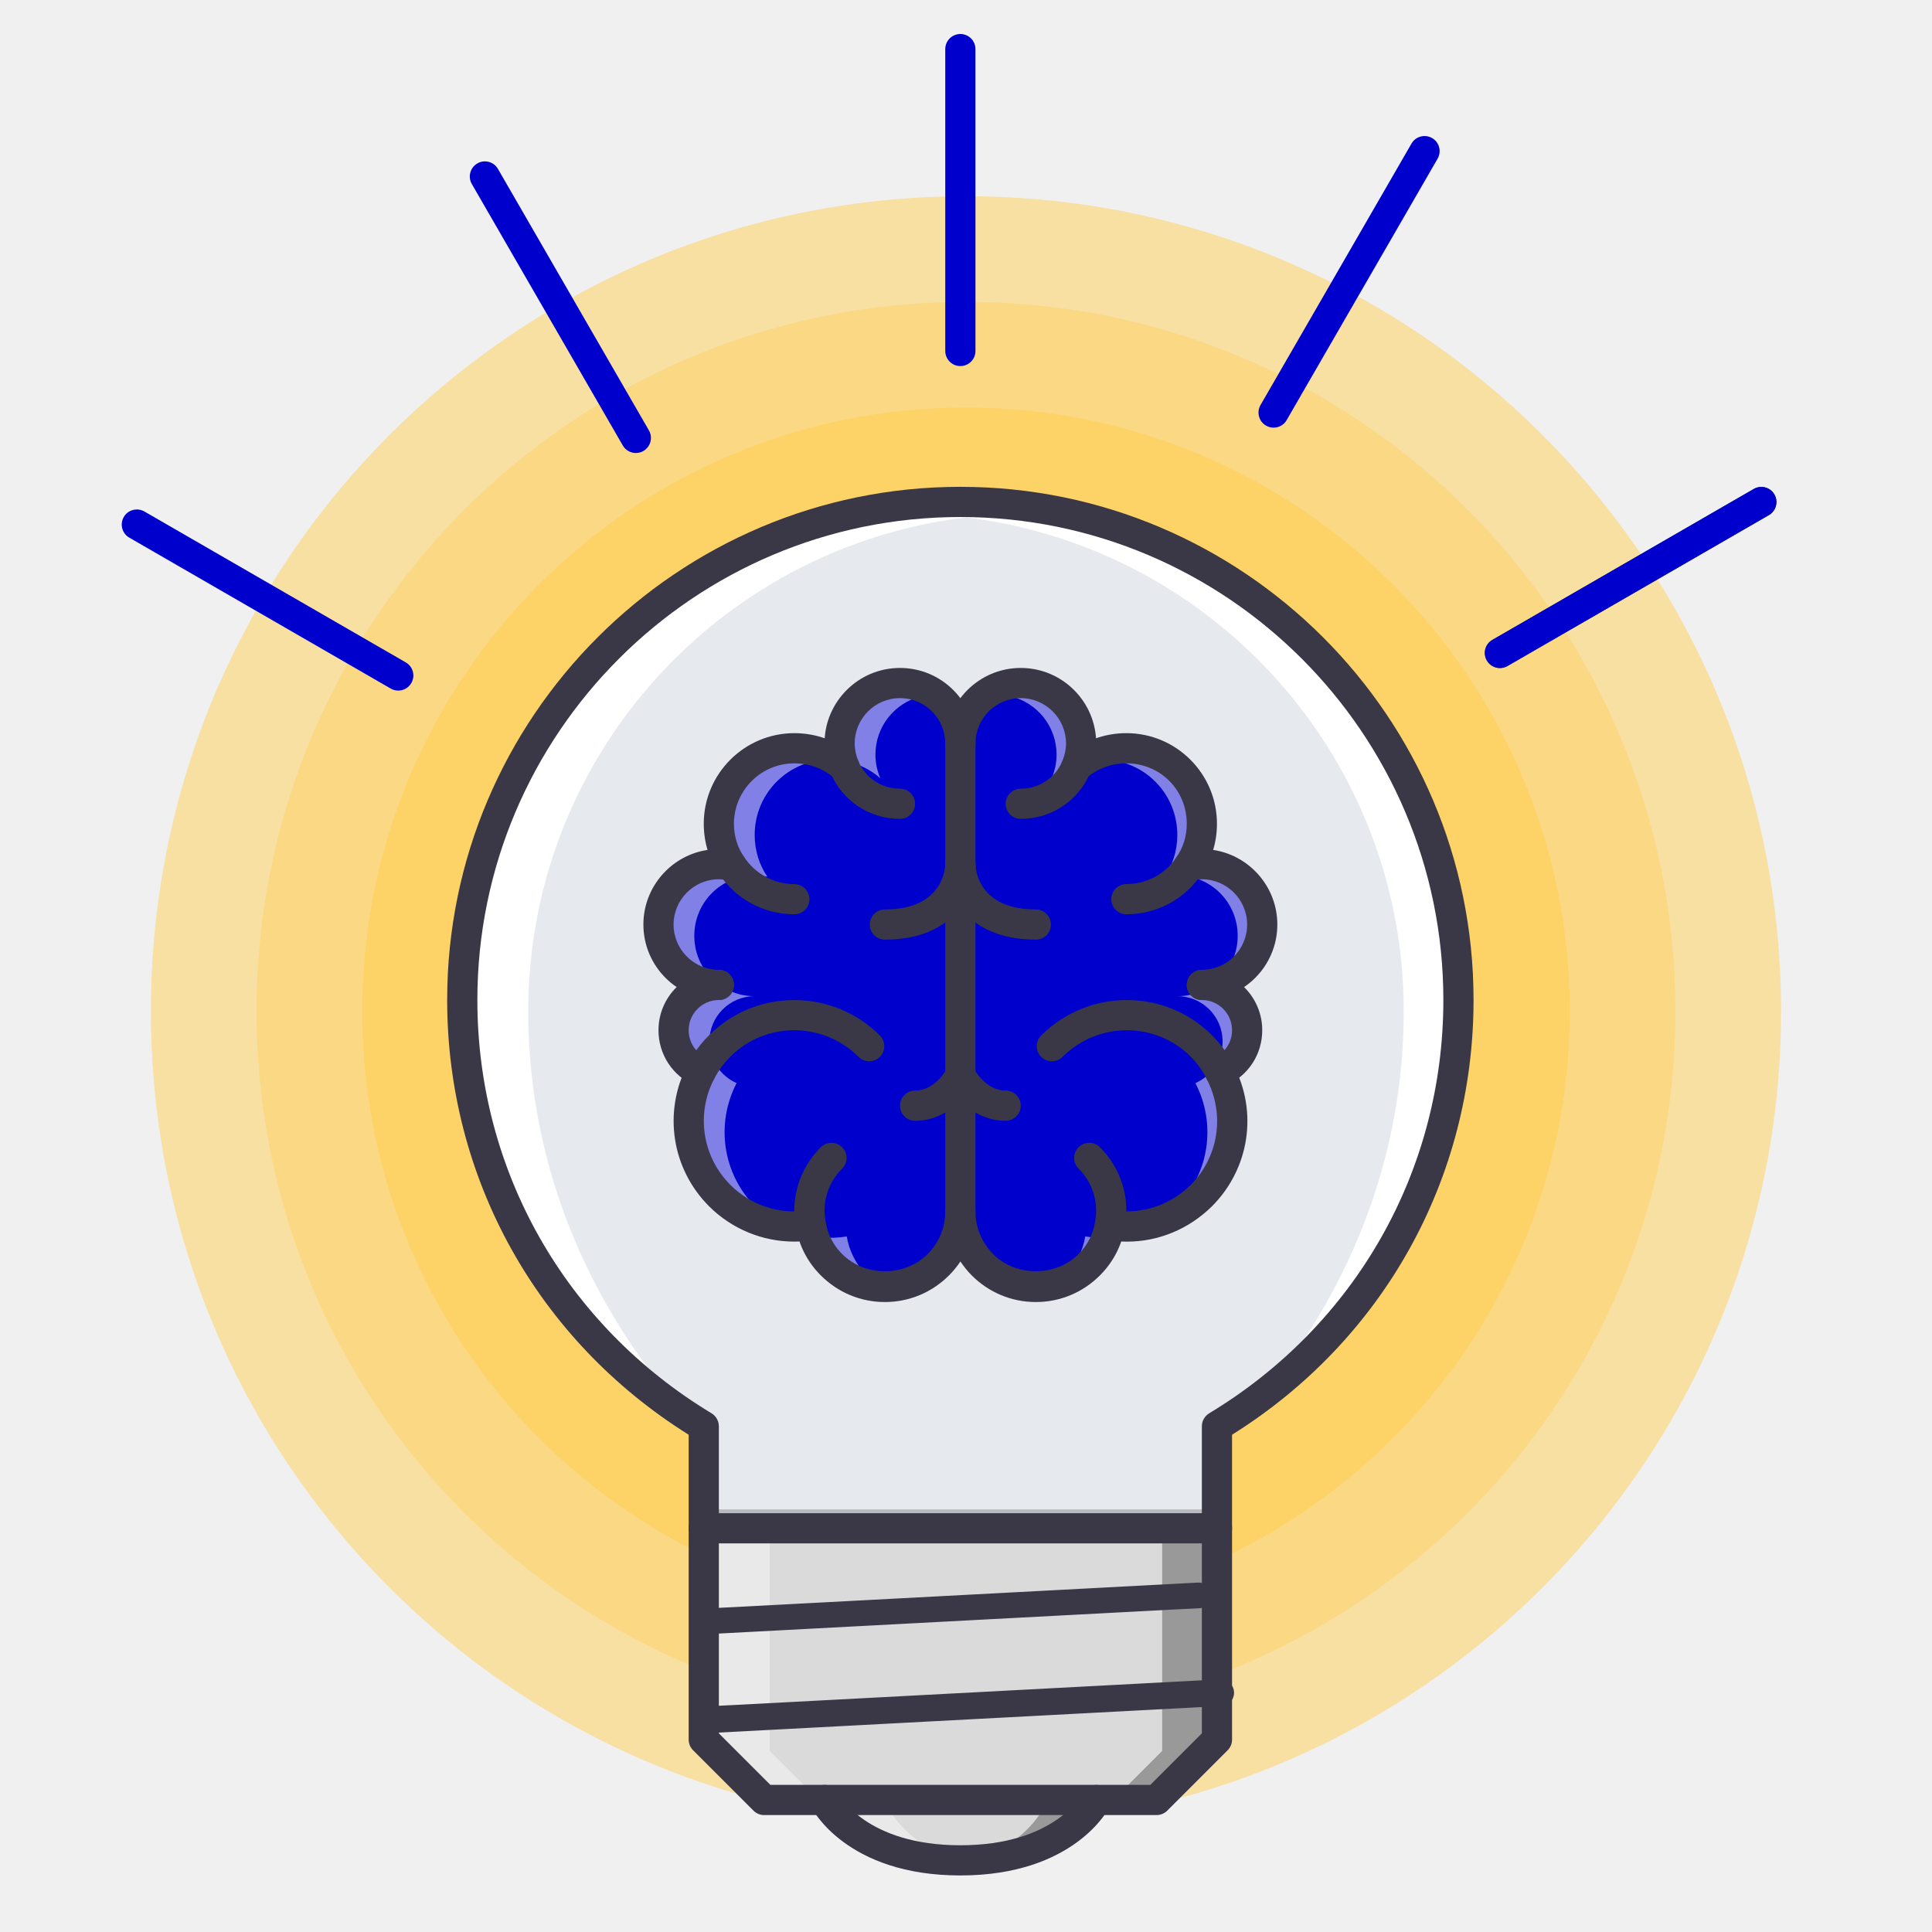
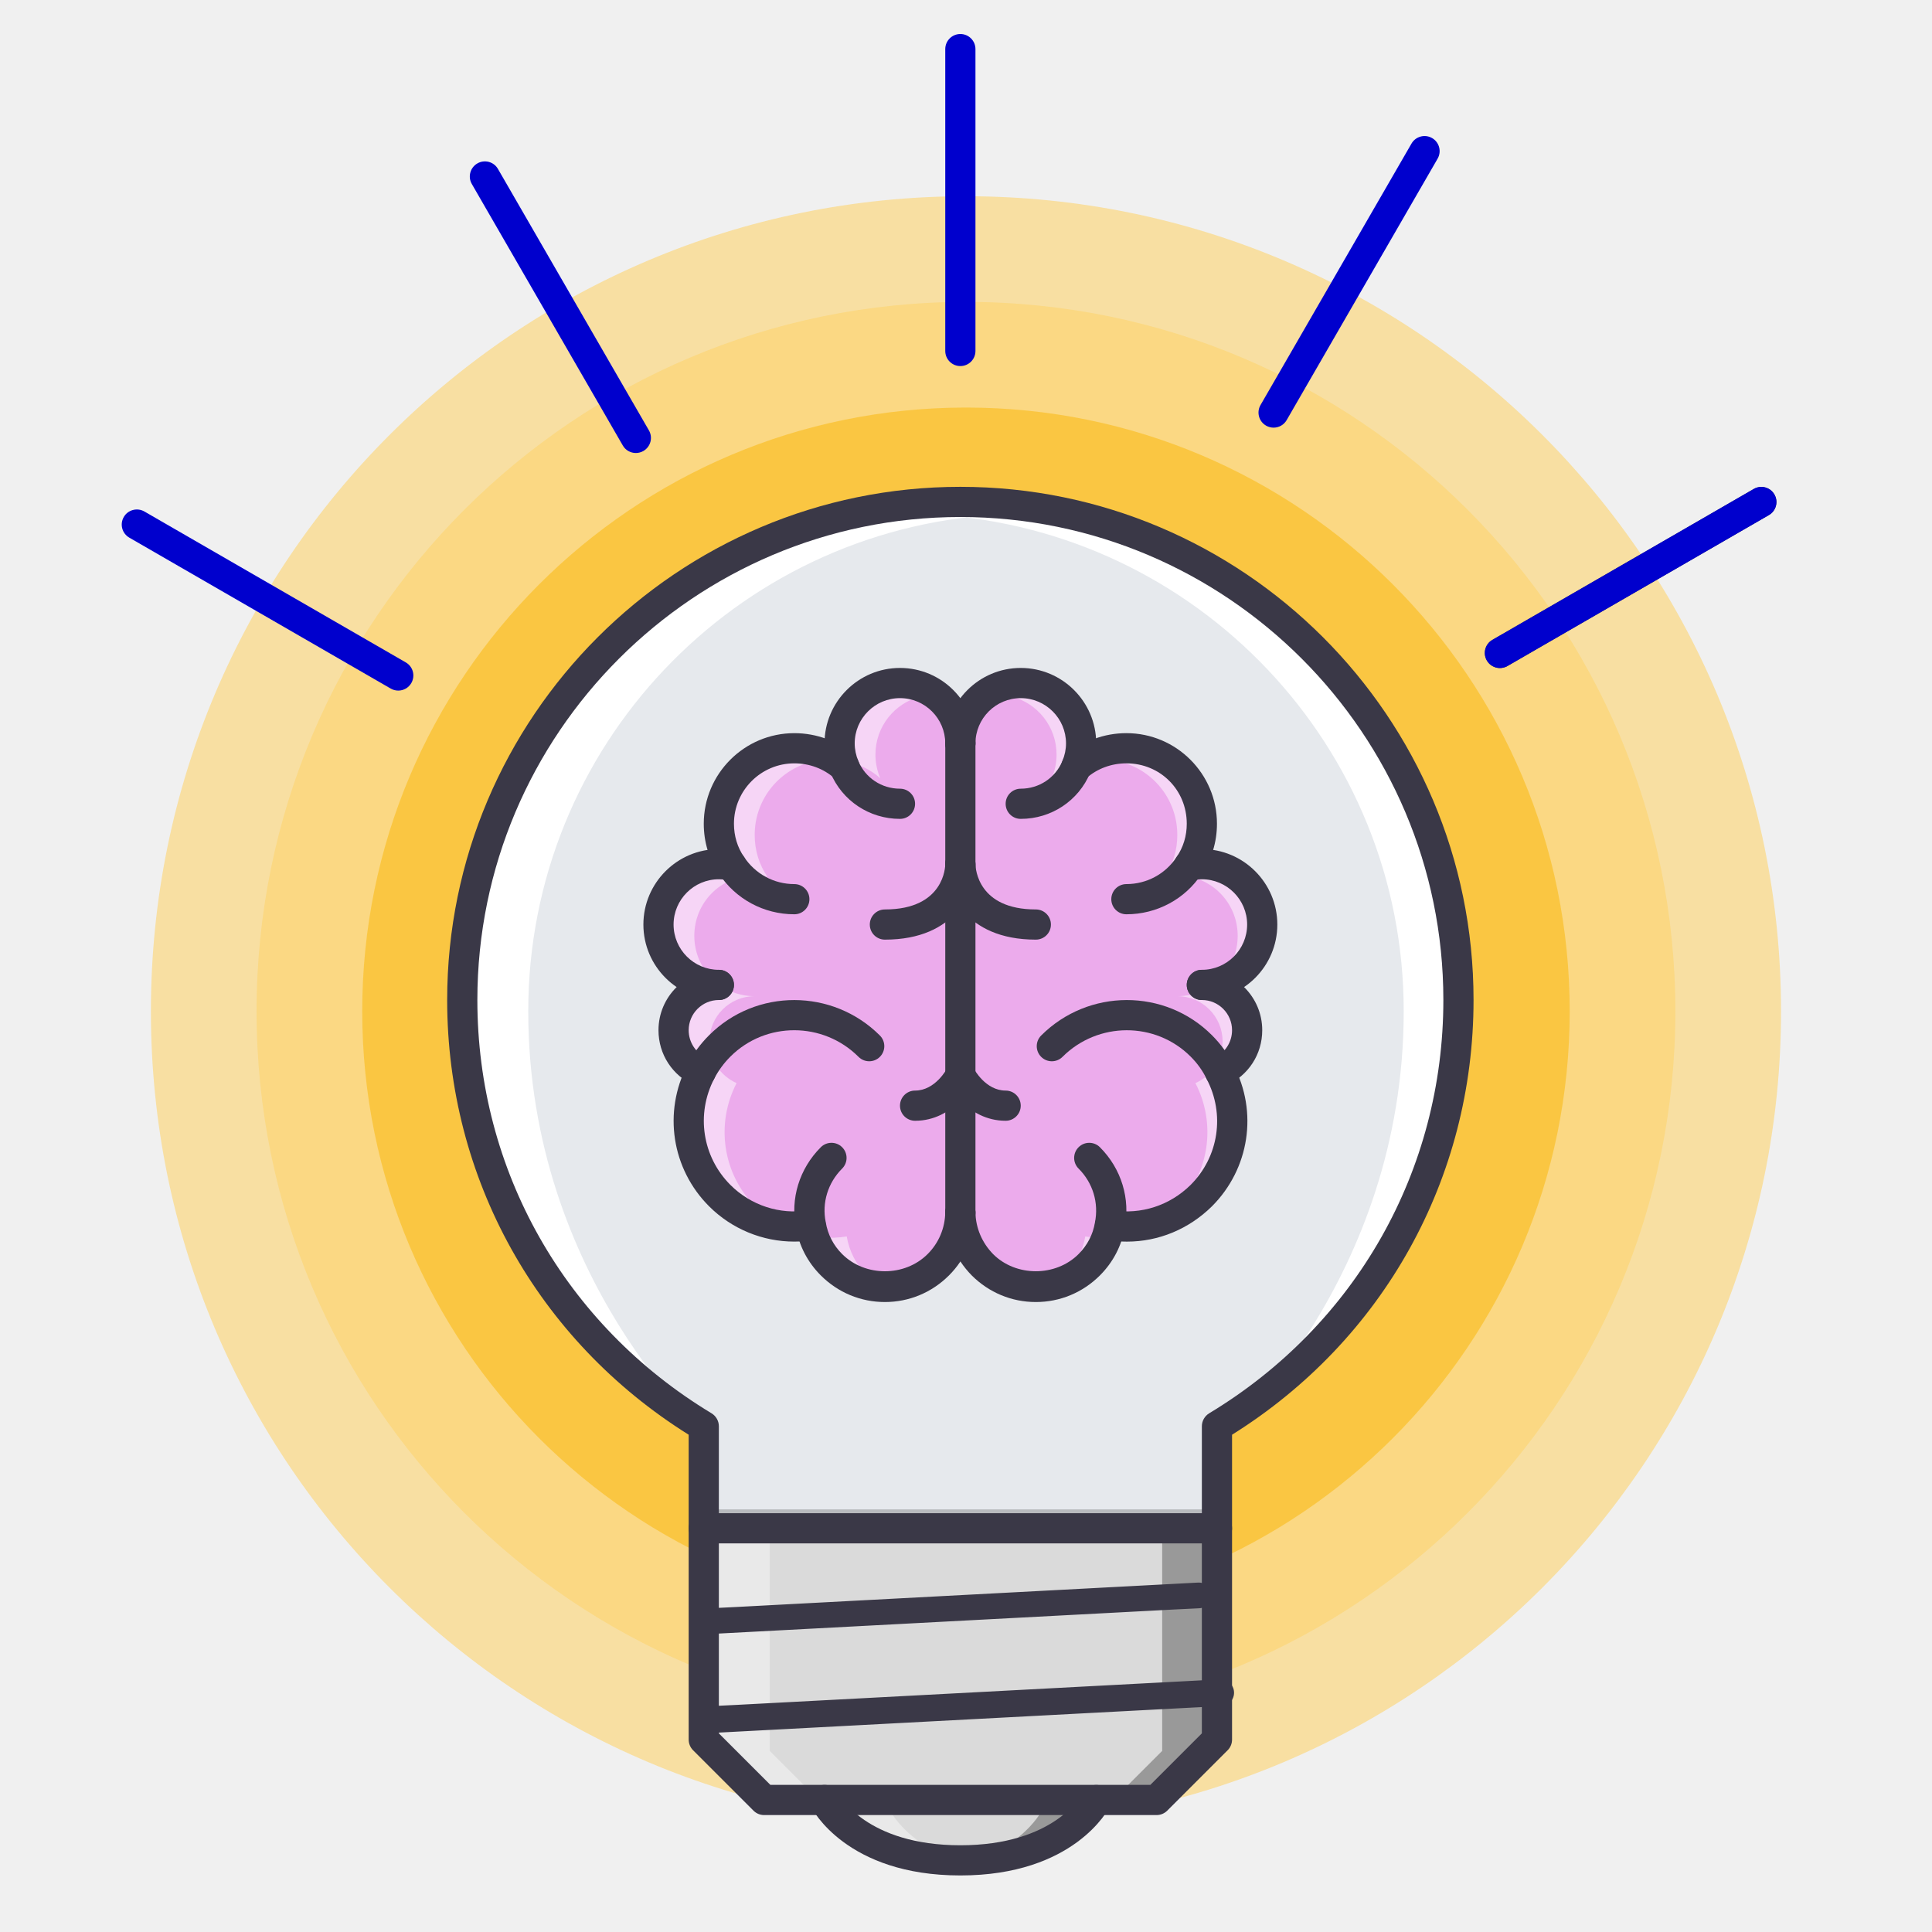
<svg xmlns="http://www.w3.org/2000/svg" version="1.1" style="" xml:space="preserve" width="511.634" height="511.634">
  <rect id="backgroundrect" width="100%" height="100%" x="0" y="0" fill="none" stroke="none" />
  <g class="currentLayer" style="">
    <g style="opacity:0.5;" id="svg_1" class="">
      <path style="fill:#FFCE54;" d="M471.655,267.808c0,119.243-96.603,215.847-215.846,215.847S39.963,387.051,39.963,267.808   c0-119.239,96.603-215.842,215.846-215.842S471.655,148.569,471.655,267.808z" id="svg_2" />
    </g>
    <g style="opacity:0.4;" id="svg_3" class="">
      <path style="fill:#FFCE54;" d="M443.675,267.808c0,103.7-84.089,187.866-187.866,187.866   c-103.778,0-187.866-84.166-187.866-187.866c0-103.699,84.088-187.862,187.866-187.862S443.675,164.109,443.675,267.808z" id="svg_4" />
    </g>
-     <g style="opacity:0.6;" id="svg_5" class="">
-       <path style="fill:#FFCE54;" d="M415.695,267.808c0,88.227-71.551,159.886-159.886,159.886   c-88.336,0-159.886-71.659-159.886-159.886c0-88.226,71.55-159.882,159.886-159.882   C344.144,107.926,415.695,179.583,415.695,267.808z" id="svg_6" />
+     <g style="opacity:0.6;" id="svg_5" class="" fill-opacity="1" fill="#fabb18">
+       <path style="" d="M415.695,267.808c0,88.227-71.551,159.886-159.886,159.886   c-88.336,0-159.886-71.659-159.886-159.886c0-88.226,71.55-159.882,159.886-159.882   C344.144,107.926,415.695,179.583,415.695,267.808z" id="svg_6" fill="#fabb18" />
    </g>
    <polygon style="" points="323.76,463.669 307.772,479.657 203.846,479.657 187.857,463.669 187.857,407.709   323.76,407.709 " id="svg_7" class="" fill-opacity="1" fill="#dadada" />
    <g style="opacity:0.4;" id="svg_8">
      <polygon style="fill:#FFFFFF;" points="203.846,407.709 187.857,407.709 187.857,463.669 203.846,479.657 219.835,479.657    203.846,463.669  " id="svg_9" />
    </g>
    <g style="opacity:0.3;" id="svg_10">
      <polygon points="307.772,407.709 323.76,407.709 323.76,463.669 307.772,479.657 291.783,479.657 307.772,463.669  " id="svg_11" />
    </g>
    <path style="fill:#E6E9ED;" d="M387.714,267.808c0-72.85-59.059-131.906-131.905-131.906s-131.906,59.056-131.906,131.906  c0,47.958,25.677,89.812,63.954,112.904v26.996H323.76v-26.996C362.038,357.62,387.714,315.766,387.714,267.808z" id="svg_12" class="" />
    <g id="svg_13" class="">
      <path style="fill:#FFFFFF;" d="M255.809,135.902c2.701,0,5.348,0.223,8.002,0.402c-69.107,4.153-123.919,61.351-123.919,131.504   c0,71.16,47.965,112.904,47.965,112.904c-38.277-23.093-63.954-64.946-63.954-112.904   C123.903,194.958,182.963,135.902,255.809,135.902z" id="svg_14" />
      <path style="fill:#FFFFFF;" d="M255.817,135.902c-2.701,0-5.348,0.223-8.002,0.402c69.107,4.153,123.919,61.351,123.919,131.504   c0,71.16-47.966,112.904-47.966,112.904c38.277-23.093,63.954-64.946,63.954-112.904   C387.722,194.958,328.664,135.902,255.817,135.902z" id="svg_15" />
    </g>
    <path style="" d="M219.835,479.657c0,0,7.994,15.989,35.975,15.989c27.979,0,35.974-15.989,35.974-15.989H219.835z" id="svg_16" class="" fill-opacity="1" fill="#dadada" />
    <g style="opacity:0.4;" id="svg_17">
      <path style="fill:#FFFFFF;" d="M235.823,479.657h-15.988c0,0,7.994,15.989,35.975,15.989c2.888,0,5.52-0.203,7.994-0.516   C242.303,492.476,235.823,479.657,235.823,479.657z" id="svg_18" />
    </g>
    <g style="opacity:0.3;" id="svg_19">
      <path d="M275.795,479.657h15.988c0,0-7.994,15.989-35.974,15.989c-2.889,0-5.52-0.203-7.995-0.516   C269.315,492.476,275.795,479.657,275.795,479.657z" id="svg_20" />
    </g>
    <g style="opacity:0.2;" id="svg_21">
      <rect x="187.857" y="399.717" width="135.9" height="7.994" id="svg_22" />
    </g>
-     <g id="svg_23" class="" fill="#0000cd" fill-opacity="1">
-       <path style="" d="M319.771,231.834c8.877,0,15.988,7.116,15.988,15.989c0,8.872-7.111,15.988-15.988,15.988   c6.636,0,11.991,5.355,11.991,11.991c0,4.958-2.959,9.119-7.198,11.031c5.598,10.634,3.92,23.905-4.949,32.781   c-6.636,6.55-15.59,9.188-24.146,7.831h-0.078c-0.641,3.833-2.482,7.518-5.441,10.469c-7.83,7.838-20.462,7.838-28.293,0   c-3.763-3.833-5.761-8.791-5.839-13.826v-36.295v-55.959v-31.977c0-8.873,7.112-15.989,15.988-15.989s15.988,7.116,15.988,15.989   c0,2.236-0.476,4.317-1.28,6.233c3.521-3.115,8.158-4.953,13.271-4.953c11.109,0,19.986,8.873,19.986,19.985   c0,4.075-1.202,7.913-3.357,11.031C317.531,231.994,318.655,231.834,319.771,231.834z" id="svg_24" fill="#0000cd" fill-opacity="1" />
-       <path style="" d="M255.817,287.794v36.295c-0.078,5.035-1.999,9.993-5.84,13.826c-7.83,7.838-20.462,7.838-28.292,0   c-2.959-2.951-4.802-6.636-5.442-10.469h-0.078c-8.471,1.357-17.511-1.281-24.062-7.831c-8.876-8.876-10.555-22.147-5.035-32.781   c-4.239-1.912-7.198-6.073-7.198-11.031c0-6.636,5.355-11.991,11.992-11.991c-8.876,0-15.989-7.116-15.989-15.988   c0-8.873,7.112-15.989,15.989-15.989c1.202,0,2.319,0.16,3.357,0.32c-2.155-3.119-3.357-6.956-3.357-11.031   c0-11.113,8.955-19.985,19.986-19.985c5.113,0,9.751,1.838,13.271,4.953c-0.804-1.916-1.28-3.997-1.28-6.233   c0-8.873,7.112-15.989,15.989-15.989s15.989,7.114,15.989,15.987v31.977V287.794z" id="svg_25" fill="#0000cd" fill-opacity="1" />
+     <g id="svg_23" class="" fill="#ecabec" fill-opacity="1">
+       <path style="" d="M319.771,231.834c8.877,0,15.988,7.116,15.988,15.989c0,8.872-7.111,15.988-15.988,15.988   c6.636,0,11.991,5.355,11.991,11.991c0,4.958-2.959,9.119-7.198,11.031c5.598,10.634,3.92,23.905-4.949,32.781   c-6.636,6.55-15.59,9.188-24.146,7.831h-0.078c-0.641,3.833-2.482,7.518-5.441,10.469c-7.83,7.838-20.462,7.838-28.293,0   c-3.763-3.833-5.761-8.791-5.839-13.826v-36.295v-55.959v-31.977c0-8.873,7.112-15.989,15.988-15.989s15.988,7.116,15.988,15.989   c0,2.236-0.476,4.317-1.28,6.233c3.521-3.115,8.158-4.953,13.271-4.953c11.109,0,19.986,8.873,19.986,19.985   c0,4.075-1.202,7.913-3.357,11.031C317.531,231.994,318.655,231.834,319.771,231.834z" id="svg_24" fill="#ecabec" fill-opacity="1" />
+       <path style="" d="M255.817,287.794v36.295c-0.078,5.035-1.999,9.993-5.84,13.826c-7.83,7.838-20.462,7.838-28.292,0   c-2.959-2.951-4.802-6.636-5.442-10.469h-0.078c-8.471,1.357-17.511-1.281-24.062-7.831c-8.876-8.876-10.555-22.147-5.035-32.781   c-4.239-1.912-7.198-6.073-7.198-11.031c0-6.636,5.355-11.991,11.992-11.991c-8.876,0-15.989-7.116-15.989-15.988   c0-8.873,7.112-15.989,15.989-15.989c1.202,0,2.319,0.16,3.357,0.32c-2.155-3.119-3.357-6.956-3.357-11.031   c0-11.113,8.955-19.985,19.986-19.985c5.113,0,9.751,1.838,13.271,4.953c-0.804-1.916-1.28-3.997-1.28-6.233   c0-8.873,7.112-15.989,15.989-15.989s15.989,7.114,15.989,15.987v31.977V287.794z" id="svg_25" fill="#ecabec" fill-opacity="1" />
    </g>
    <g style="opacity:0.5;" id="svg_26">
      <path style="fill:#FFFFFF;" d="M233.114,206.09c-0.804-1.916-1.28-3.997-1.28-6.233c0-7.483,5.083-13.662,11.992-15.431   c-1.28-0.328-2.608-0.558-3.997-0.558c-8.876,0-15.989,7.116-15.989,15.989c0,0.601,0.117,1.163,0.18,1.741   C227.462,202.308,230.585,203.854,233.114,206.09z" id="svg_27" />
      <path style="fill:#FFFFFF;" d="M229.679,337.915c-2.959-2.951-4.802-6.636-5.441-10.469h-0.078   c-8.471,1.357-17.511-1.281-24.061-7.831c-8.876-8.876-10.555-22.147-5.036-32.781c-4.239-1.912-7.198-6.073-7.198-11.031   c0-6.636,5.356-11.991,11.992-11.991c-8.876,0-15.989-7.116-15.989-15.988c0-8.873,7.112-15.989,15.989-15.989   c1.203,0,2.319,0.16,3.357,0.32c-2.154-3.119-3.357-6.956-3.357-11.031c0-9.727,6.862-17.737,15.965-19.583   c-1.28-0.25-2.607-0.402-3.974-0.402c-11.031,0-19.986,8.873-19.986,19.985c0,4.075,1.202,7.913,3.357,11.031   c-1.038-0.16-2.155-0.32-3.357-0.32c-8.876,0-15.989,7.116-15.989,15.989c0,8.872,7.112,15.988,15.989,15.988   c-6.636,0-11.992,5.355-11.992,11.991c0,4.958,2.959,9.119,7.198,11.031c-5.52,10.634-3.841,23.905,5.035,32.781   c6.55,6.55,15.591,9.188,24.062,7.831h0.078c0.64,3.833,2.483,7.518,5.442,10.469c4.941,4.949,11.788,6.753,18.143,5.457   C236.112,342.614,232.568,340.811,229.679,337.915z" id="svg_28" />
    </g>
    <g style="opacity:0.5;" id="svg_29">
      <path style="fill:#FFFFFF;" d="M278.519,206.09c0.805-1.916,1.28-3.997,1.28-6.233c0-7.483-5.082-13.662-11.991-15.431   c1.28-0.328,2.607-0.558,3.997-0.558c8.876,0,15.988,7.116,15.988,15.989c0,0.601-0.116,1.163-0.179,1.741   C284.171,202.308,281.048,203.854,278.519,206.09z" id="svg_30" />
      <path style="fill:#FFFFFF;" d="M281.955,337.915c2.959-2.951,4.801-6.636,5.441-10.469h0.078c8.47,1.357,17.511-1.281,24.061-7.831   c8.877-8.876,10.555-22.147,5.035-32.781c4.239-1.912,7.198-6.073,7.198-11.031c0-6.636-5.355-11.991-11.991-11.991   c8.876,0,15.988-7.116,15.988-15.988c0-8.873-7.112-15.989-15.988-15.989c-1.202,0-2.318,0.16-3.357,0.32   c2.155-3.119,3.357-6.956,3.357-11.031c0-9.727-6.862-17.737-15.965-19.583c1.279-0.25,2.607-0.402,3.973-0.402   c11.031,0,19.986,8.873,19.986,19.985c0,4.075-1.202,7.913-3.357,11.031c1.039-0.16,2.155-0.32,3.357-0.32   c8.877,0,15.988,7.116,15.988,15.989c0,8.872-7.111,15.988-15.988,15.988c6.636,0,11.991,5.355,11.991,11.991   c0,4.958-2.959,9.119-7.198,11.031c5.52,10.634,3.842,23.905-5.035,32.781c-6.55,6.55-15.59,9.188-24.061,7.831h-0.078   c-0.641,3.833-2.482,7.518-5.441,10.469c-4.942,4.949-11.789,6.753-18.144,5.457C275.521,342.614,279.066,340.811,281.955,337.915z   " id="svg_31" />
    </g>
    <path style="fill:#3A3847;" d="M-222.031,245.686 H-301.973 c-2.21,0 -3.997,-1.787 -3.997,-3.997 c0,-2.209 1.787,-3.997 3.997,-3.997 h79.942 c2.21,0 3.998,1.788 3.998,3.997 C-218.033,243.899 -219.821,245.686 -222.031,245.686 z" id="svg_50" class="" />
    <path style="fill:#3A3847;" d="M397.208,176.912 c-1.374,0 -2.725,-0.714 -3.459,-1.999 c-1.108,-1.913 -0.452,-4.356 1.46,-5.461 l69.232,-39.971 c1.912,-1.097 4.356,-0.457 5.457,1.464 c1.108,1.912 0.452,4.356 -1.46,5.461 l-69.232,39.971 C398.575,176.74 397.888,176.912 397.208,176.912 z" id="svg_53" class="" />
    <path style="" d="M397.208,176.912 c-1.374,0 -2.725,-0.714 -3.459,-1.999 c-1.108,-1.913 -0.452,-4.356 1.46,-5.461 l69.232,-39.971 c1.912,-1.097 4.356,-0.457 5.457,1.464 c1.108,1.912 0.452,4.356 -1.46,5.461 l-69.232,39.971 C398.575,176.74 397.888,176.912 397.208,176.912 z" class="" id="svg_32" fill-opacity="1" fill="#0000cd" />
    <path style="" d="M337.277,113.25 c-0.68,0 -1.366,-0.172 -1.999,-0.535 c-1.912,-1.105 -2.568,-3.548 -1.46,-5.461 l39.972,-69.228 c1.101,-1.917 3.552,-2.561 5.457,-1.464 c1.913,1.104 2.568,3.548 1.46,5.461 l-39.972,69.228 C340.002,112.535 338.652,113.25 337.277,113.25 z" id="svg_54" class="" fill-opacity="1" fill="#0000cd" />
    <g id="svg_64">
</g>
    <g id="svg_65">
</g>
    <g id="svg_66">
</g>
    <g id="svg_67">
</g>
    <g id="svg_68">
</g>
    <g id="svg_69">
</g>
    <g id="svg_70">
</g>
    <g id="svg_71">
</g>
    <g id="svg_72">
</g>
    <g id="svg_73">
</g>
    <g id="svg_74">
</g>
    <g id="svg_75">
</g>
    <g id="svg_76">
</g>
    <g id="svg_77">
</g>
    <g id="svg_78">
</g>
    <path style="fill:#3A3847;" d="M234.338,344.806 c-6.401,0 -12.428,-2.507 -16.972,-7.05 c-3.49,-3.49 -5.762,-7.861 -6.558,-12.632 c-1.569,-7.619 0.875,-15.646 6.558,-21.313 c1.561,-1.562 4.091,-1.562 5.652,0 c1.562,1.562 1.562,4.091 0,5.651 c-3.779,3.771 -5.402,9.072 -4.348,14.193 c0.546,3.271 2.037,6.145 4.348,8.447 c6.074,6.074 16.566,6.074 22.64,0 c2.943,-2.936 4.606,-6.87 4.668,-11.063 c0.039,-2.209 1.858,-3.786 4.06,-3.935 c2.209,0.039 3.966,1.851 3.935,4.06 c-0.102,6.285 -2.584,12.171 -7.011,16.59 C246.766,342.299 240.74,344.806 234.338,344.806 z" id="svg_33" class="" />
    <path style="fill:#3A3847;" d="M210.355,242.121 c-8.072,0 -15.544,-4.021 -19.97,-10.754 c-2.608,-3.775 -4.013,-8.377 -4.013,-13.229 c0,-13.225 10.758,-23.982 23.983,-23.982 c5.925,0 11.577,2.115 15.918,5.957 c1.655,1.464 1.812,3.989 0.344,5.644 c-1.468,1.647 -3.997,1.796 -5.637,0.344 c-2.881,-2.549 -6.651,-3.95 -10.625,-3.95 c-8.814,0 -15.989,7.171 -15.989,15.988 c0,3.225 0.914,6.25 2.646,8.76 c2.998,4.555 7.963,7.229 13.342,7.229 c2.209,0 3.997,1.788 3.997,3.998 C214.352,240.333 212.564,242.121 210.355,242.121 z" id="svg_34" class="" />
    <path style="fill:#3A3847;" d="M185.576,287.846 c-0.555,0 -1.108,-0.117 -1.647,-0.352 c-5.886,-2.67 -9.548,-8.29 -9.548,-14.677 c0,-8.821 7.175,-15.988 15.989,-15.988 c2.209,0 3.997,1.788 3.997,3.997 s-1.788,3.997 -3.997,3.997 c-4.411,0 -7.995,3.591 -7.995,7.994 c0,3.201 1.858,6.043 4.849,7.386 c2.014,0.913 2.904,3.279 1.998,5.293 C188.551,286.972 187.098,287.846 185.576,287.846 z" id="svg_35" class="" />
    <path style="fill:#3A3847;" d="M190.369,264.823 c-11.023,0 -19.986,-8.966 -19.986,-19.985 s8.962,-19.986 19.986,-19.986 c1.421,0 2.74,0.179 3.966,0.367 c2.178,0.336 3.677,2.377 3.341,4.56 c-0.336,2.182 -2.396,3.669 -4.559,3.341 c-0.851,-0.132 -1.764,-0.273 -2.748,-0.273 c-6.613,0 -11.992,5.379 -11.992,11.992 c0,6.612 5.379,11.991 11.992,11.991 c2.209,0 3.997,1.788 3.997,3.997 S192.579,264.823 190.369,264.823 z" id="svg_36" class="" />
    <path style="fill:#3A3847;" d="M238.335,216.857 c-8.088,0 -15.31,-4.793 -18.401,-12.214 c-1.046,-2.51 -1.585,-5.125 -1.585,-7.771 c0,-11.02 8.962,-19.986 19.986,-19.986 c11.023,0 19.986,8.966 19.986,19.986 c0,2.209 -1.788,3.997 -3.997,3.997 c-2.21,0 -3.998,-1.788 -3.998,-3.997 c0,-6.612 -5.379,-11.992 -11.991,-11.992 c-6.613,0 -11.992,5.379 -11.992,11.992 c0,1.577 0.328,3.154 0.968,4.688 c1.85,4.442 6.175,7.303 11.023,7.303 c2.209,0 3.997,1.788 3.997,3.997 C242.332,215.07 240.545,216.857 238.335,216.857 z" id="svg_37" class="" />
    <path style="fill:#3A3847;" d="M210.332,328.801 c-8.361,0.008 -16.527,-3.325 -22.547,-9.345 c-9.922,-9.915 -12.233,-24.966 -5.753,-37.45 c1.476,-2.88 3.419,-5.534 5.761,-7.861 c12.429,-12.443 32.727,-12.404 45.218,0.078 c1.562,1.562 1.562,4.091 0,5.652 c-1.561,1.562 -4.091,1.562 -5.652,0 c-9.376,-9.368 -24.592,-9.399 -33.921,-0.078 c-1.756,1.749 -3.201,3.732 -4.31,5.879 c-4.871,9.392 -3.138,20.681 4.31,28.129 c5.395,5.395 13.046,7.916 20.603,6.713 c2.131,-0.374 4.224,1.125 4.583,3.311 c0.343,2.178 -1.14,4.231 -3.318,4.575 C213.65,328.668 211.987,328.801 210.332,328.801 z" id="svg_38" class="" />
    <path style="fill:#3A3847;" d="M274.309,344.806 c-6.401,0 -12.429,-2.507 -16.973,-7.05 c-4.434,-4.513 -6.917,-10.398 -7.01,-16.59 c-0.031,-2.209 1.725,-4.021 3.935,-4.06 c2.264,0.102 4.028,1.726 4.06,3.935 c0.063,4.13 1.732,8.072 4.699,11.094 c6.012,6.012 16.535,6.043 22.609,-0.031 c2.311,-2.303 3.802,-5.176 4.325,-8.307 c1.077,-5.262 -0.547,-10.563 -4.325,-14.334 c-1.562,-1.561 -1.562,-4.09 0,-5.651 s4.091,-1.562 5.652,0 c5.684,5.667 8.127,13.693 6.534,21.453 c-0.772,4.63 -3.045,9.001 -6.534,12.491 C286.738,342.299 280.712,344.806 274.309,344.806 z" id="svg_39" class="" />
    <path style="fill:#3A3847;" d="M298.292,242.121 c-2.209,0 -3.996,-1.788 -3.996,-3.997 c0,-2.21 1.787,-3.998 3.996,-3.998 c5.38,0 10.345,-2.674 13.288,-7.155 c1.788,-2.584 2.701,-5.609 2.701,-8.834 c0,-8.966 -7.026,-15.988 -15.989,-15.988 c-3.973,0 -7.744,1.401 -10.625,3.95 c-1.639,1.452 -4.176,1.304 -5.637,-0.344 c-1.467,-1.655 -1.311,-4.18 0.344,-5.644 c4.341,-3.841 9.993,-5.957 15.918,-5.957 c13.226,0 23.983,10.758 23.983,23.982 c0,4.853 -1.405,9.455 -4.067,13.303 C313.836,238.101 306.365,242.121 298.292,242.121 z" id="svg_40" class="" />
    <path style="fill:#3A3847;" d="M323.071,287.846 c-1.521,0 -2.975,-0.874 -3.646,-2.35 c-0.905,-2.014 -0.016,-4.38 1.999,-5.293 c2.99,-1.343 4.848,-4.185 4.848,-7.386 c0,-4.403 -3.583,-7.994 -7.994,-7.994 c-2.209,0 -3.997,-1.788 -3.997,-3.997 s1.788,-3.997 3.997,-3.997 c8.814,0 15.988,7.167 15.988,15.988 c0,6.387 -3.661,12.007 -9.548,14.677 C324.18,287.728 323.626,287.846 323.071,287.846 z" id="svg_41" class="" />
    <path style="fill:#3A3847;" d="M318.278,264.823 c-2.209,0 -3.997,-1.788 -3.997,-3.997 s1.788,-3.997 3.997,-3.997 c6.612,0 11.991,-5.379 11.991,-11.991 c0,-6.613 -5.379,-11.992 -11.991,-11.992 c-0.929,0 -1.858,0.148 -2.787,0.281 c-2.146,0.305 -4.216,-1.198 -4.528,-3.392 c-0.312,-2.186 1.202,-4.208 3.389,-4.524 c1.304,-0.188 2.623,-0.359 3.927,-0.359 c11.023,0 19.985,8.966 19.985,19.986 S329.302,264.823 318.278,264.823 z" id="svg_42" class="" />
    <path style="fill:#3A3847;" d="M270.312,216.857 c-2.21,0 -3.997,-1.788 -3.997,-3.997 s1.787,-3.997 3.997,-3.997 c4.849,0 9.173,-2.861 11.016,-7.295 c0.647,-1.542 0.976,-3.119 0.976,-4.696 c0,-6.612 -5.379,-11.992 -11.991,-11.992 s-11.991,5.379 -11.991,11.992 c0,2.209 -1.788,3.997 -3.997,3.997 c-2.21,0 -3.998,-1.788 -3.998,-3.997 c0,-11.02 8.962,-19.986 19.986,-19.986 s19.985,8.966 19.985,19.986 c0,2.646 -0.538,5.262 -1.592,7.779 C285.622,212.064 278.4,216.857 270.312,216.857 z" id="svg_43" class="" />
    <path style="fill:#3A3847;" d="M298.432,328.809 c-1.686,0 -3.38,-0.125 -5.082,-0.405 c-2.186,-0.344 -3.669,-2.39 -3.326,-4.575 c0.344,-2.178 2.444,-3.685 4.575,-3.311 c7.581,1.172 15.153,-1.248 20.712,-6.736 c7.44,-7.44 9.143,-18.729 4.224,-28.066 c-1.054,-2.186 -2.459,-4.138 -4.239,-5.918 c-9.329,-9.321 -24.545,-9.282 -33.921,0.078 c-1.562,1.562 -4.091,1.562 -5.652,0 s-1.562,-4.091 0,-5.652 c12.499,-12.49 32.789,-12.521 45.226,-0.078 c2.412,2.42 4.341,5.099 5.723,7.963 c6.495,12.336 4.224,27.395 -5.723,37.349 C314.788,325.53 306.794,328.809 298.432,328.809 z" id="svg_44" class="" />
    <path style="fill:#3A3847;" d="M306.287,480.67 H202.361 c-1.062,0 -2.077,-0.422 -2.826,-1.172 l-15.989,-15.988 c-0.75,-0.75 -1.171,-1.765 -1.171,-2.826 v-55.96 c0,-2.21 1.788,-3.997 3.997,-3.997 c2.21,0 3.998,1.787 3.998,3.997 v54.305 l13.646,13.646 h100.616 l13.646,-13.646 v-54.305 c0,-2.21 1.788,-3.997 3.997,-3.997 c2.21,0 3.997,1.787 3.997,3.997 v55.96 c0,1.062 -0.422,2.076 -1.171,2.826 l-15.988,15.988 C308.363,480.248 307.348,480.67 306.287,480.67 z" id="svg_45" class="" />
    <path style="fill:#3A3847;" d="M188.23,432.703 c-1.806,0 -3.307,-1.414 -3.393,-3.227 c-0.093,-1.879 1.348,-3.48 3.227,-3.573 l6.801,-0.333 l122.404,-6.468 c1.88,-0.113 3.473,1.362 3.56,3.228 c0.093,1.879 -1.347,3.479 -3.227,3.572 l-6.8,0.333 l-122.404,6.468 C188.343,432.703 188.282,432.703 188.23,432.703 z" id="svg_46" class="" />
    <path style="fill:#3A3847;" d="M188.379,458.925 c-1.885,0 -3.452,-1.477 -3.542,-3.369 c-0.097,-1.962 1.407,-3.633 3.369,-3.73 l7.099,-0.347 l127.777,-6.752 c1.962,-0.062 3.626,1.422 3.716,3.369 c0.097,1.962 -1.407,3.633 -3.369,3.73 l-7.098,0.346 l-127.777,6.752 C188.497,458.925 188.434,458.925 188.379,458.925 z" id="svg_47" class="" />
    <path style="fill:#3A3847;" d="M322.275,408.721 H186.372 c-2.209,0 -3.997,-1.788 -3.997,-3.997 V379.945 c-40.096,-25.076 -63.954,-67.936 -63.954,-115.121 c0,-74.938 60.964,-135.903 135.903,-135.903 c74.938,0 135.902,60.964 135.902,135.903 c0,47.186 -23.857,90.045 -63.954,115.121 v24.779 C326.272,406.933 324.485,408.721 322.275,408.721 zM190.369,400.727 h127.909 V377.705 c0,-1.397 0.734,-2.693 1.928,-3.428 c38.84,-23.429 62.026,-64.345 62.026,-109.453 c0,-70.527 -57.381,-127.908 -127.908,-127.908 c-70.528,0 -127.909,57.381 -127.909,127.908 c0,45.108 23.187,86.024 62.026,109.453 c1.194,0.734 1.928,2.03 1.928,3.428 V400.727 z" id="svg_48" class="" />
-     <path style="fill:#3A3847;" d="M254.324,496.658 c-30.104,0 -39.176,-17.457 -39.55,-18.198 c-0.984,-1.976 -0.187,-4.38 1.788,-5.363 c1.976,-0.968 4.356,-0.195 5.348,1.757 c0.312,0.601 7.573,13.811 32.415,13.811 c24.88,0 32.117,-13.249 32.414,-13.818 c1.022,-1.937 3.419,-2.717 5.371,-1.718 s2.748,3.372 1.765,5.332 C293.499,479.201 284.428,496.658 254.324,496.658 z" id="svg_49" class="selected" />
+     <path style="fill:#3A3847;" d="M254.324,496.658 c-30.104,0 -39.176,-17.457 -39.55,-18.198 c-0.984,-1.976 -0.187,-4.38 1.788,-5.363 c1.976,-0.968 4.356,-0.195 5.348,1.757 c0.312,0.601 7.573,13.811 32.415,13.811 c24.88,0 32.117,-13.249 32.414,-13.818 c1.022,-1.937 3.419,-2.717 5.371,-1.718 s2.748,3.372 1.765,5.332 C293.499,479.201 284.428,496.658 254.324,496.658 z" id="svg_49" class="" />
    <path style="" d="M254.324,96.943 c-2.21,0 -3.998,-1.788 -3.998,-3.997 V13.003 c0,-2.209 1.788,-3.997 3.998,-3.997 c2.209,0 3.997,1.788 3.997,3.997 v79.943 C258.321,95.155 256.533,96.943 254.324,96.943 z" id="svg_55" class="" fill-opacity="1" fill="#0000cd" />
    <path style="" d="M168.385,119.966 c-1.374,0 -2.725,-0.714 -3.458,-1.999 l-39.972,-69.228 c-1.108,-1.913 -0.453,-4.356 1.46,-5.461 c1.905,-1.108 4.356,-0.457 5.457,1.464 l39.972,69.228 c1.108,1.913 0.453,4.356 -1.46,5.461 C169.751,119.794 169.064,119.966 168.385,119.966 z" id="svg_56" class="" fill-opacity="1" fill="#0000cd" />
    <path style="" d="M105.469,182.882 c-0.679,0 -1.366,-0.172 -1.999,-0.535 l-69.232,-39.971 c-1.913,-1.105 -2.568,-3.549 -1.459,-5.461 c1.101,-1.917 3.552,-2.549 5.457,-1.464 l69.231,39.971 c1.913,1.105 2.568,3.548 1.46,5.461 C108.194,182.167 106.843,182.882 105.469,182.882 z" id="svg_58" class="" fill-opacity="1" fill="#0000cd" />
    <path style="fill:#3A3847;" d="M254.324,325.101 c-2.21,0 -3.998,-1.788 -3.998,-3.997 V196.872 c0,-2.209 1.788,-3.997 3.998,-3.997 c2.209,0 3.997,1.788 3.997,3.997 v124.231 C258.321,323.312 256.533,325.101 254.324,325.101 z" id="svg_59" class="" />
    <path style="fill:#3A3847;" d="M266.315,296.801 c-10.344,0 -15.356,-9.79 -15.567,-10.204 c-0.983,-1.975 -0.187,-4.38 1.788,-5.363 c1.983,-0.968 4.356,-0.195 5.355,1.765 c0.063,0.125 3.092,5.809 8.424,5.809 c2.209,0 3.997,1.787 3.997,3.997 C270.312,295.013 268.524,296.801 266.315,296.801 z" id="svg_60" class="" />
    <path style="fill:#3A3847;" d="M242.332,296.801 c-2.209,0 -3.997,-1.788 -3.997,-3.997 c0,-2.21 1.788,-3.997 3.997,-3.997 c5.363,0 8.4,-5.746 8.431,-5.809 c1.007,-1.952 3.389,-2.748 5.364,-1.741 c1.959,0.991 2.755,3.373 1.771,5.34 C257.688,287.011 252.677,296.801 242.332,296.801 z" id="svg_61" class="" />
    <path style="fill:#3A3847;" d="M274.309,248.835 c-18.971,0 -23.983,-13.073 -23.983,-19.986 c0,-2.209 1.788,-3.997 3.998,-3.997 c2.201,0 3.981,1.776 3.997,3.97 c0.023,1.269 0.694,12.019 15.988,12.019 c2.209,0 3.997,1.788 3.997,3.997 S276.518,248.835 274.309,248.835 z" id="svg_62" class="" />
    <path style="fill:#3A3847;" d="M234.338,248.835 c-2.209,0 -3.997,-1.788 -3.997,-3.997 s1.788,-3.997 3.997,-3.997 c15.81,0 15.989,-11.504 15.989,-11.992 c0,-2.209 1.788,-3.997 3.998,-3.997 c2.209,0 3.997,1.788 3.997,3.997 C258.321,235.762 253.309,248.835 234.338,248.835 z" id="svg_63" class="" />
  </g>
</svg>
